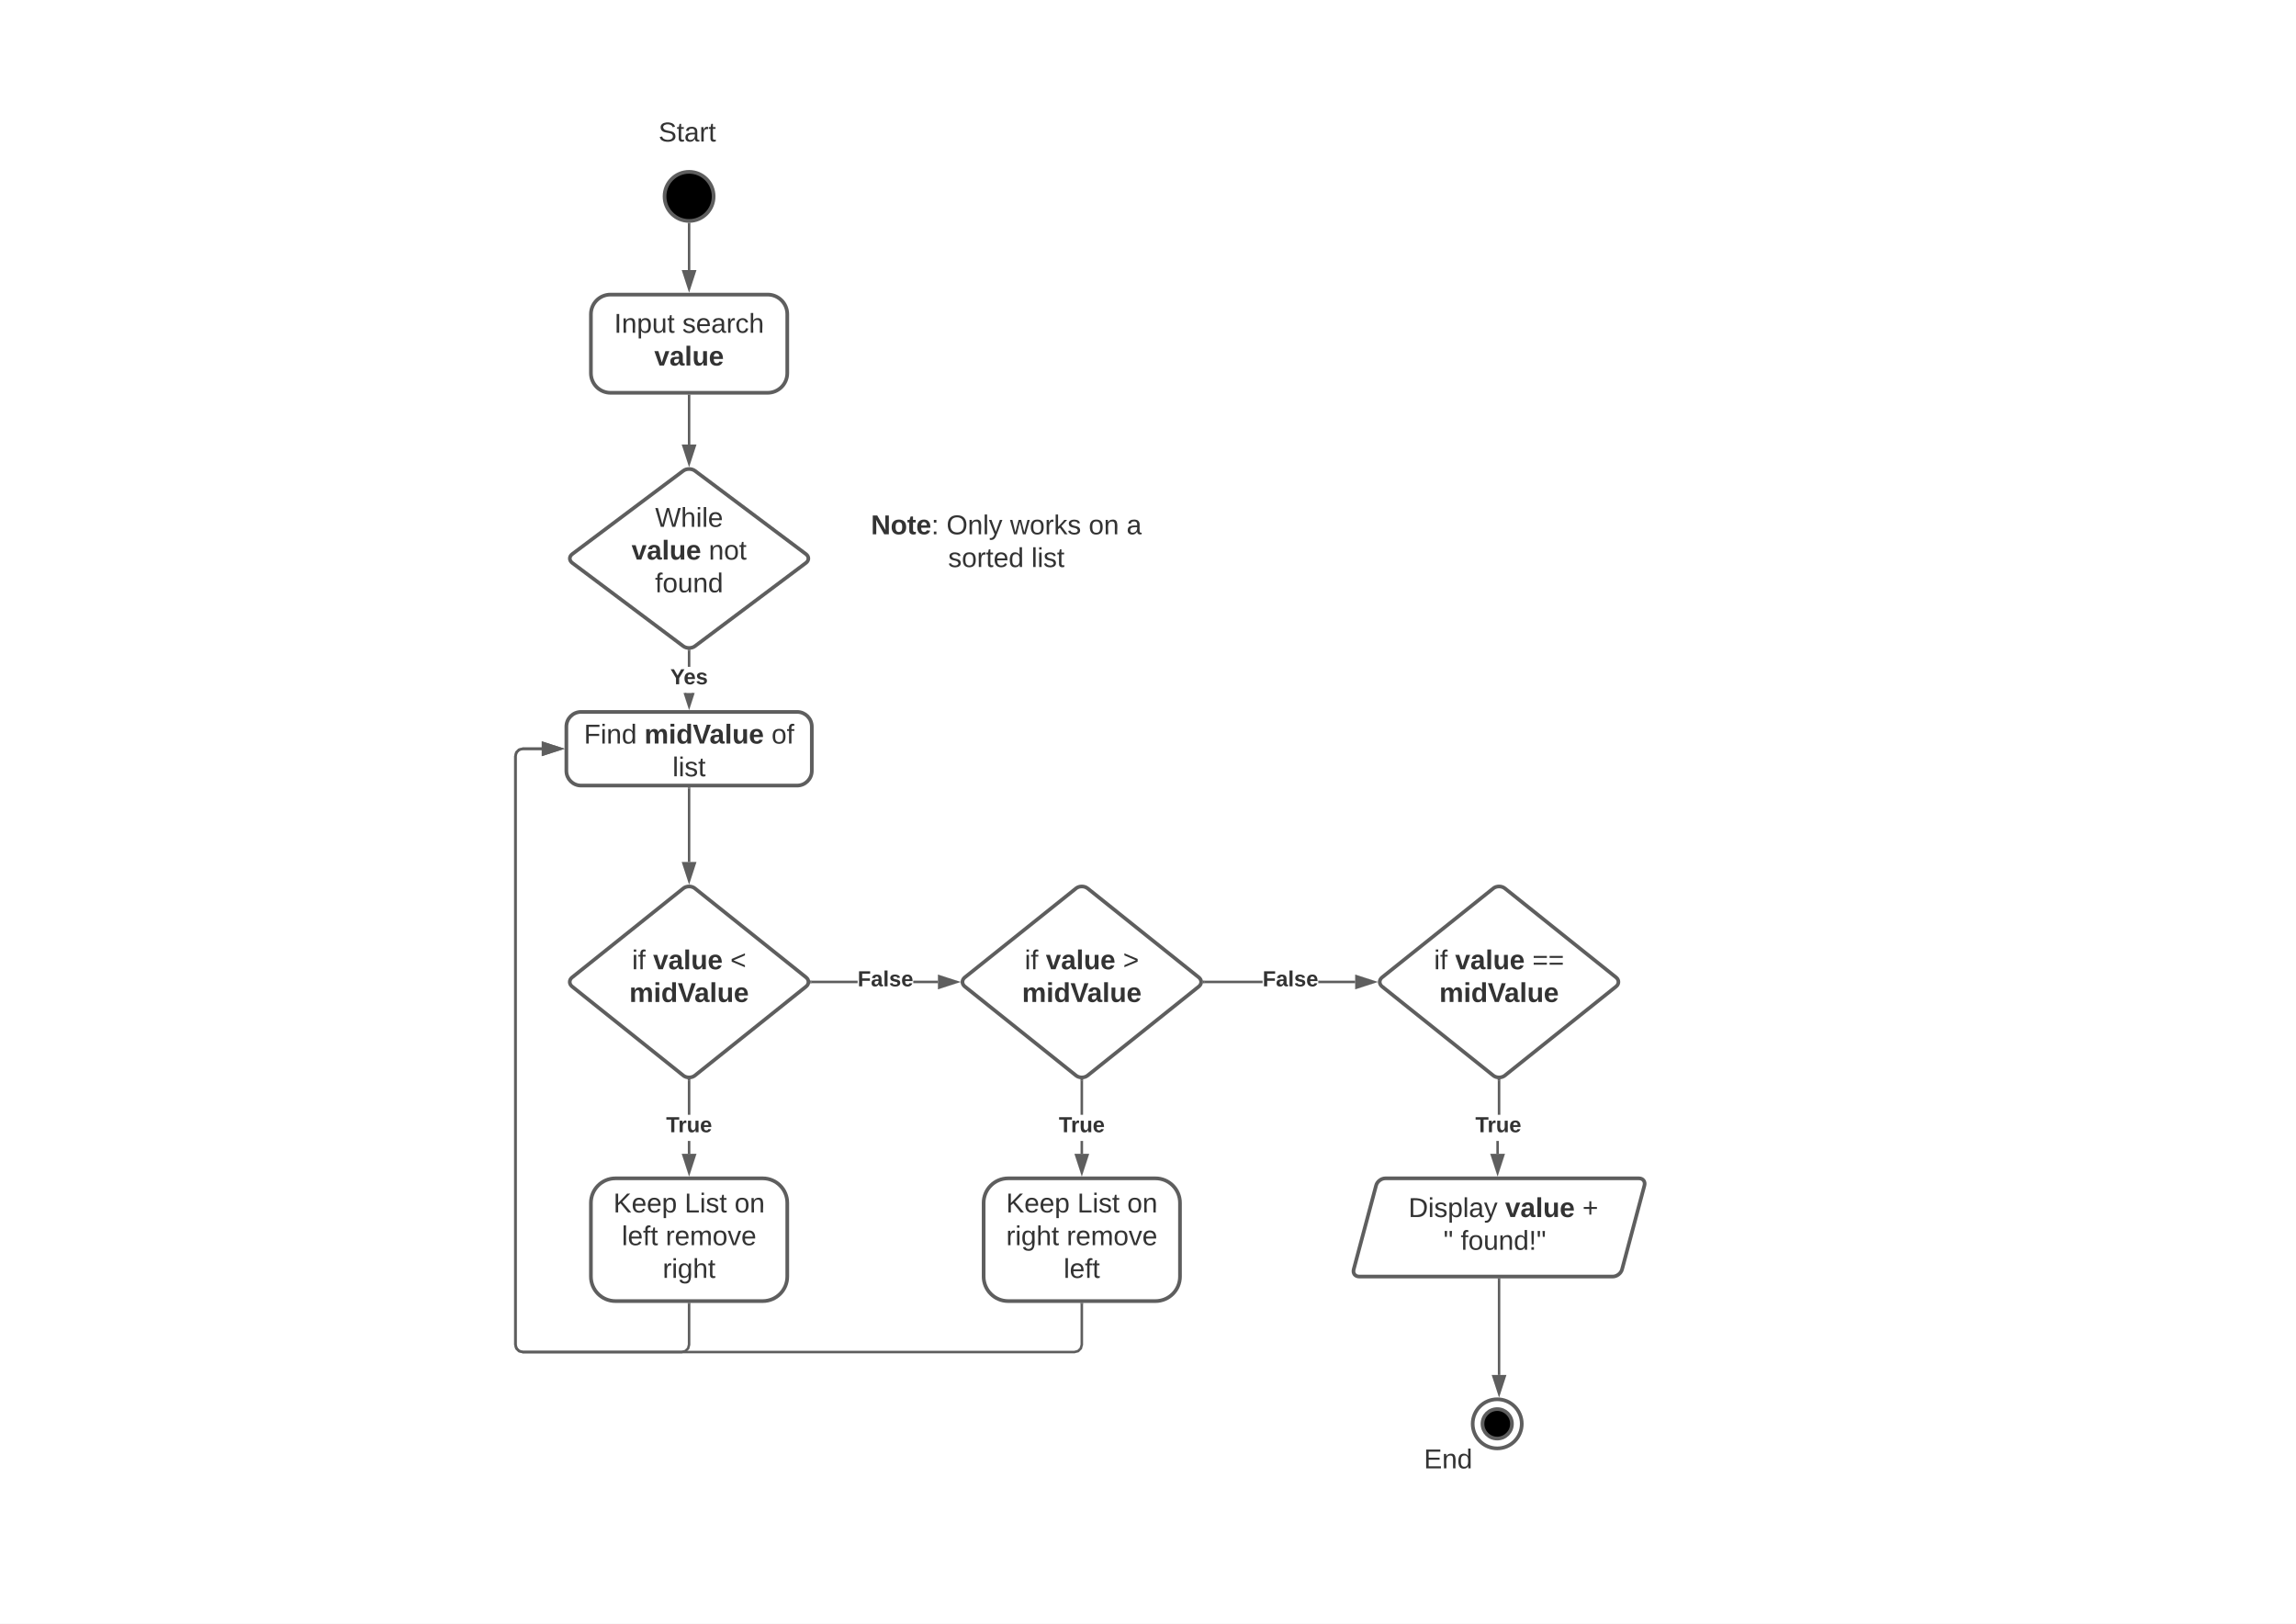
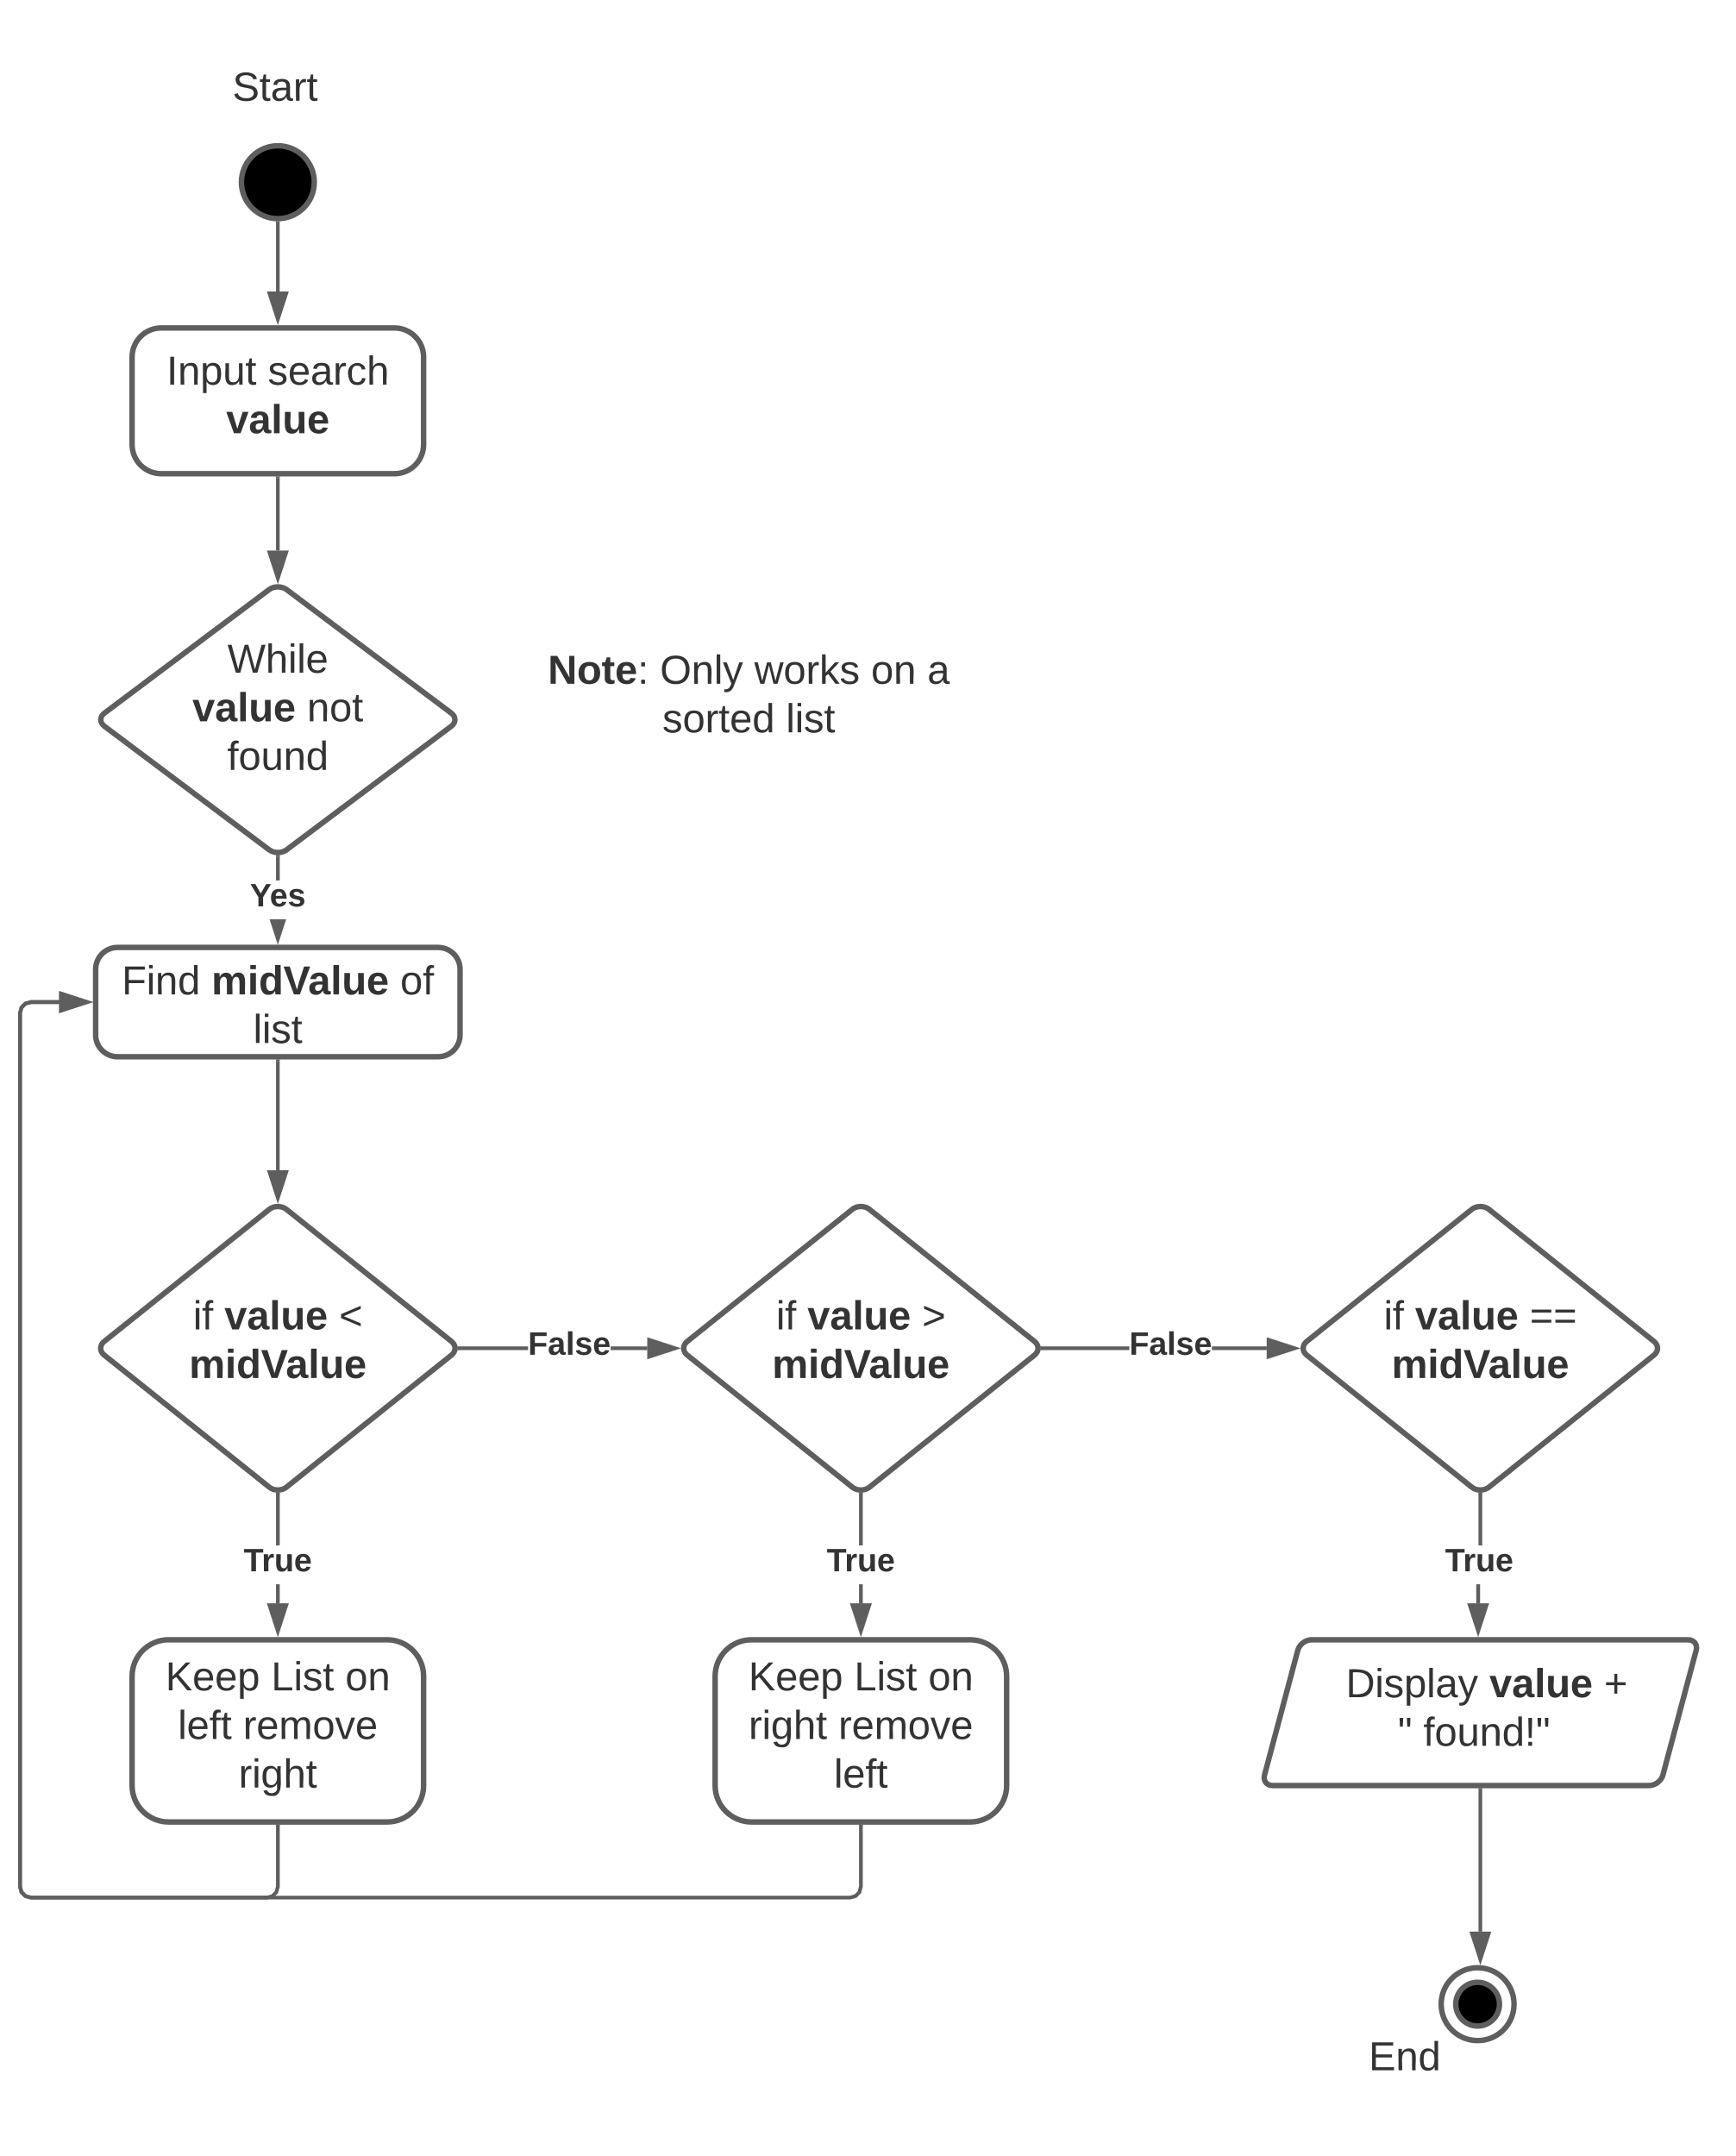
- <svg xmlns="http://www.w3.org/2000/svg" xmlns:ns1="lucid" xmlns:xlink="http://www.w3.org/1999/xlink" width="1870.87" height="1322.83">
-   <g transform="translate(0 0)" ns1:page-tab-id="0_0">
+ <svg xmlns="http://www.w3.org/2000/svg" xmlns:ns1="lucid" xmlns:xlink="http://www.w3.org/1999/xlink" width="952.5" height="1183.33">
+   <g transform="translate(-409 -60)" ns1:page-tab-id="0_0">
    <path d="M0 0h1870.87v1322.83H0z" fill="#fff" />
    <path d="M556.7 383.6c2.65-2 6.95-2 9.6 0l90.4 67.8c2.65 2 2.65 5.2 0 7.2l-90.4 67.8c-2.65 2-6.95 2-9.6 0l-90.4-67.8c-2.65-2-2.65-5.2 0-7.2z" stroke="#5e5e5e" stroke-width="3" fill="#fff" />
    <use xlink:href="#a" transform="matrix(1,0,0,1,466.5,385) translate(67.31981 44.21528)" />
    <use xlink:href="#b" transform="matrix(1,0,0,1,466.5,385) translate(48.12228 70.88194)" />
    <use xlink:href="#c" transform="matrix(1,0,0,1,466.5,385) translate(111.0235 70.88194)" />
    <use xlink:href="#d" transform="matrix(1,0,0,1,466.5,385) translate(67.22722 97.54861)" />
    <path d="M581.5 160c0 11.05-8.95 20-20 20s-20-8.95-20-20 8.95-20 20-20 20 8.95 20 20z" stroke="#5e5e5e" stroke-width="3" />
    <path d="M561.5 322.5v39.67" stroke="#5e5e5e" stroke-width="2" fill="none" />
    <path d="M562.5 322.53h-2v-1.03h2z" stroke="#5e5e5e" stroke-width=".05" fill="#5e5e5e" />
    <path d="M561.5 377.43l-4.64-14.26h9.28z" stroke="#5e5e5e" stroke-width="2" fill="#5e5e5e" />
    <path d="M561.5 182.5V220" stroke="#5e5e5e" stroke-width="2" fill="none" />
    <path d="M561.43 181.5l1.07-.03v1.06h-2v-1.14z" stroke="#5e5e5e" stroke-width=".05" fill="#5e5e5e" />
    <path d="M561.5 235.26L556.86 221h9.28z" stroke="#5e5e5e" stroke-width="2" fill="#5e5e5e" />
    <path d="M497.5 240c-8.84 0-16 7.16-16 16v48c0 8.84 7.16 16 16 16h128c8.84 0 16-7.16 16-16v-48c0-8.84-7.16-16-16-16z" stroke="#5e5e5e" stroke-width="3" fill="#fff" />
    <use xlink:href="#e" transform="matrix(1,0,0,1,489.5,248) translate(10.91975 23.11111)" />
    <use xlink:href="#f" transform="matrix(1,0,0,1,489.5,248) translate(66.47531 23.11111)" />
    <use xlink:href="#g" transform="matrix(1,0,0,1,489.5,248) translate(43.6358 49.77778)" />
    <path d="M556.8 723.75c2.6-2.07 6.8-2.07 9.4 0l90.6 72.5c2.6 2.07 2.6 5.43 0 7.5l-90.6 72.5c-2.6 2.07-6.8 2.07-9.4 0l-90.6-72.5c-2.6-2.07-2.6-5.43 0-7.5z" stroke="#5e5e5e" stroke-width="3" fill="#fff" />
    <use xlink:href="#h" transform="matrix(1,0,0,1,466.5,725) translate(48.46179 64.65278)" />
    <use xlink:href="#b" transform="matrix(1,0,0,1,466.5,725) translate(65.68401 64.65278)" />
    <use xlink:href="#i" transform="matrix(1,0,0,1,466.5,725) translate(128.5852 64.65278)" />
    <use xlink:href="#j" transform="matrix(1,0,0,1,466.5,725) translate(46.3013 91.31944)" />
    <path d="M473.5 580c-6.63 0-12 5.37-12 12v36c0 6.63 5.37 12 12 12h176c6.63 0 12-5.37 12-12v-36c0-6.63-5.37-12-12-12z" stroke="#5e5e5e" stroke-width="3" fill="#fff" />
    <use xlink:href="#k" transform="matrix(1,0,0,1,469.5,588) translate(6.320988 17.77778)" />
    <use xlink:href="#l" transform="matrix(1,0,0,1,469.5,588) translate(55.58025 17.77778)" />
    <use xlink:href="#m" transform="matrix(1,0,0,1,469.5,588) translate(159.1605 17.77778)" />
    <use xlink:href="#n" transform="matrix(1,0,0,1,469.5,588) translate(78.48148 44.44444)" />
    <path d="M562.5 543.25h-2v-12.92h2z" stroke="#5e5e5e" stroke-width=".05" fill="#5e5e5e" />
    <path d="M562.5 529.35v1h-2v-1.04z" fill="#5e5e5e" />
    <path d="M562.52 529.33v1.05h-2.04v-1.1zm-2 1h1.96v-.95l-1.96-.05z" stroke="#5e5e5e" stroke-width=".05" fill="#5e5e5e" />
    <path d="M561.5 575.26l-3.47-10.68h6.94z" fill="#5e5e5e" />
    <path d="M561.5 578.5l-4.52-13.92h2.1l2.42 7.45 2.42-7.45h2.1z" stroke="#5e5e5e" stroke-width=".05" fill="#5e5e5e" />
    <use xlink:href="#o" transform="matrix(1,0,0,1,546.1914,543.248) translate(0 14.22222)" />
    <path d="M698.8 801h-37.58v-2h37.6zm65.48 0h-20.1v-2h20.1z" stroke="#5e5e5e" stroke-width=".05" fill="#5e5e5e" />
    <path d="M661.25 801h-1.16l.2-.63-.27-1.37h1.22z" fill="#5e5e5e" />
    <path d="M661.27 801.02h-1.22l.22-.65-.27-1.4h1.27zm-1.2-2l.25 1.35-.2.6h1.1v-1.95z" stroke="#5e5e5e" stroke-width=".05" fill="#5e5e5e" />
    <path d="M779.54 800l-14.26 4.64v-9.28z" fill="#5e5e5e" />
    <path d="M782.78 800l-18.5 6v-12zm-16.5 3.26L776.3 800l-10.02-3.26z" stroke="#5e5e5e" stroke-width=".05" fill="#5e5e5e" />
    <use xlink:href="#p" transform="matrix(1,0,0,1,698.8086,789.3333) translate(0 14.22222)" />
    <path d="M562.5 940h-2v-10.46h2zm0-31.8h-2v-27.96h2z" stroke="#5e5e5e" stroke-width=".05" fill="#5e5e5e" />
    <path d="M562.38 879.28l.12-.03v1.02h-2v-1.07z" fill="#5e5e5e" />
    <path d="M562.38 879.25l.14-.03v1.07h-2.04v-1.13zm-1.86 1h1.96v-.97l-.1.02-1.86-.07z" stroke="#5e5e5e" stroke-width=".05" fill="#5e5e5e" />
    <path d="M561.5 955.26L556.86 941h9.28z" fill="#5e5e5e" />
    <path d="M561.5 958.5l-6-18.5h12zm-3.26-16.5l3.26 10.03 3.26-10.03z" stroke="#5e5e5e" stroke-width=".05" fill="#5e5e5e" />
    <use xlink:href="#q" transform="matrix(1,0,0,1,542.784,908.2043) translate(0 14.22222)" />
    <path d="M561.5 642.5v59.76" stroke="#5e5e5e" stroke-width="2" fill="none" />
    <path d="M562.5 642.53h-2v-1.03h2z" stroke="#5e5e5e" stroke-width=".05" fill="#5e5e5e" />
    <path d="M561.5 717.52l-4.64-14.26h9.28z" stroke="#5e5e5e" stroke-width="2" fill="#5e5e5e" />
    <path d="M876.8 723.75c2.6-2.07 6.8-2.07 9.4 0l90.6 72.5c2.6 2.07 2.6 5.43 0 7.5l-90.6 72.5c-2.6 2.07-6.8 2.07-9.4 0l-90.6-72.5c-2.6-2.07-2.6-5.43 0-7.5z" stroke="#5e5e5e" stroke-width="3" fill="#fff" />
    <use xlink:href="#h" transform="matrix(1,0,0,1,786.5,725) translate(48.46179 64.65278)" />
    <use xlink:href="#b" transform="matrix(1,0,0,1,786.5,725) translate(65.68401 64.65278)" />
    <use xlink:href="#r" transform="matrix(1,0,0,1,786.5,725) translate(128.5852 64.65278)" />
    <use xlink:href="#j" transform="matrix(1,0,0,1,786.5,725) translate(46.3013 91.31944)" />
    <path d="M1028.8 801h-47.58v-2h47.6zm75.48 0h-30.1v-2h30.1z" stroke="#5e5e5e" stroke-width=".05" fill="#5e5e5e" />
    <path d="M981.25 801h-1.16l.2-.63-.27-1.37h1.22z" fill="#5e5e5e" />
    <path d="M981.27 801.02h-1.22l.22-.65-.27-1.4h1.27zm-1.2-2l.25 1.35-.2.6h1.1v-1.95z" stroke="#5e5e5e" stroke-width=".05" fill="#5e5e5e" />
    <path d="M1119.54 800l-14.26 4.64v-9.28z" fill="#5e5e5e" />
    <path d="M1122.78 800l-18.5 6v-12zm-16.5 3.26l10.03-3.26-10.02-3.26z" stroke="#5e5e5e" stroke-width=".05" fill="#5e5e5e" />
    <use xlink:href="#p" transform="matrix(1,0,0,1,1028.809,789.3333) translate(0 14.22222)" />
    <path d="M1216.8 723.75c2.6-2.07 6.8-2.07 9.4 0l90.6 72.5c2.6 2.07 2.6 5.43 0 7.5l-90.6 72.5c-2.6 2.07-6.8 2.07-9.4 0l-90.6-72.5c-2.6-2.07-2.6-5.43 0-7.5z" stroke="#5e5e5e" stroke-width="3" fill="#fff" />
    <use xlink:href="#h" transform="matrix(1,0,0,1,1126.5,725) translate(41.98031 64.65278)" />
    <use xlink:href="#b" transform="matrix(1,0,0,1,1126.5,725) translate(59.20253 64.65278)" />
    <use xlink:href="#s" transform="matrix(1,0,0,1,1126.5,725) translate(122.1038 64.65278)" />
    <use xlink:href="#j" transform="matrix(1,0,0,1,1126.5,725) translate(46.3013 91.31944)" />
    <path d="M882.5 940h-2v-10.46h2zm0-31.8h-2v-27.96h2z" stroke="#5e5e5e" stroke-width=".05" fill="#5e5e5e" />
    <path d="M882.38 879.28l.12-.03v1.02h-2v-1.07z" fill="#5e5e5e" />
    <path d="M882.38 879.25l.14-.03v1.07h-2.04v-1.13zm-1.86 1h1.96v-.97l-.1.02-1.86-.07z" stroke="#5e5e5e" stroke-width=".05" fill="#5e5e5e" />
    <path d="M881.5 955.26L876.86 941h9.28z" fill="#5e5e5e" />
    <path d="M881.5 958.5l-6-18.5h12zm-3.26-16.5l3.26 10.03 3.26-10.03z" stroke="#5e5e5e" stroke-width=".05" fill="#5e5e5e" />
    <use xlink:href="#q" transform="matrix(1,0,0,1,862.784,908.2043) translate(0 14.22222)" />
    <path d="M1221.3 940h-2v-10.46h2zm1.2-31.8h-2v-27.96h2z" stroke="#5e5e5e" stroke-width=".05" fill="#5e5e5e" />
    <path d="M1222.38 879.28l.12-.03v1.02h-2v-1.07z" fill="#5e5e5e" />
    <path d="M1222.38 879.25l.14-.03v1.07h-2.05v-1.13zm-1.86 1h1.95v-.97l-.1.02-1.84-.07z" stroke="#5e5e5e" stroke-width=".05" fill="#5e5e5e" />
    <path d="M1220.3 955.26l-4.63-14.26h9.27z" fill="#5e5e5e" />
    <path d="M1220.3 958.5l-6-18.5h12zm-3.26-16.5l3.26 10.03 3.26-10.03z" stroke="#5e5e5e" stroke-width=".05" fill="#5e5e5e" />
    <use xlink:href="#q" transform="matrix(1,0,0,1,1202.184,908.2043) translate(0 14.22222)" />
    <path d="M501.5 960c-11.05 0-20 8.95-20 20v60c0 11.05 8.95 20 20 20h120c11.05 0 20-8.95 20-20v-60c0-11.05-8.95-20-20-20z" stroke="#5e5e5e" stroke-width="3" fill="#fff" />
    <use xlink:href="#t" transform="matrix(1,0,0,1,489.5,968) translate(10.30247 19.77778)" />
    <use xlink:href="#u" transform="matrix(1,0,0,1,489.5,968) translate(68.32716 19.77778)" />
    <use xlink:href="#v" transform="matrix(1,0,0,1,489.5,968) translate(109.0062 19.77778)" />
    <use xlink:href="#w" transform="matrix(1,0,0,1,489.5,968) translate(17.15432 46.44444)" />
    <use xlink:href="#x" transform="matrix(1,0,0,1,489.5,968) translate(52.89506 46.44444)" />
    <use xlink:href="#y" transform="matrix(1,0,0,1,489.5,968) translate(50.45679 73.11111)" />
    <path d="M821.5 960c-11.05 0-20 8.95-20 20v60c0 11.05 8.95 20 20 20h120c11.05 0 20-8.95 20-20v-60c0-11.05-8.95-20-20-20z" stroke="#5e5e5e" stroke-width="3" fill="#fff" />
    <use xlink:href="#t" transform="matrix(1,0,0,1,809.5,968) translate(10.30247 19.77778)" />
    <use xlink:href="#u" transform="matrix(1,0,0,1,809.5,968) translate(68.32716 19.77778)" />
    <use xlink:href="#v" transform="matrix(1,0,0,1,809.5,968) translate(109.0062 19.77778)" />
    <use xlink:href="#z" transform="matrix(1,0,0,1,809.5,968) translate(10.39506 46.44444)" />
    <use xlink:href="#x" transform="matrix(1,0,0,1,809.5,968) translate(59.65432 46.44444)" />
    <use xlink:href="#A" transform="matrix(1,0,0,1,809.5,968) translate(57.21605 73.11111)" />
    <path d="M1121.3 965.8c.84-3.2 4.22-5.8 7.53-5.8h206.67c3.3 0 5.3 2.6 4.45 5.8l-18.24 68.4c-.84 3.2-4.22 5.8-7.53 5.8H1107.5c-3.3 0-5.3-2.6-4.45-5.8z" stroke="#5e5e5e" stroke-width="3" fill="#fff" />
    <g>
      <use xlink:href="#B" transform="matrix(1,0,0,1,1106.5,965) translate(41.15932 26.52778)" />
      <use xlink:href="#b" transform="matrix(1,0,0,1,1106.5,965) translate(119.9865 26.52778)" />
      <use xlink:href="#C" transform="matrix(1,0,0,1,1106.5,965) translate(182.8877 26.52778)" />
      <use xlink:href="#D" transform="matrix(1,0,0,1,1106.5,965) translate(69.71488 53.19444)" />
      <use xlink:href="#E" transform="matrix(1,0,0,1,1106.5,965) translate(83.72722 53.19444)" />
    </g>
    <path d="M1240 1160c0 11.05-8.95 20-20 20s-20-8.95-20-20 8.95-20 20-20 20 8.95 20 20z" stroke="#5e5e5e" stroke-width="3" fill="#fff" />
    <path d="M1232 1160c0 6.63-5.37 12-12 12s-12-5.37-12-12 5.37-12 12-12 12 5.37 12 12z" stroke="#5e5e5e" stroke-width="3" />
    <path d="M441.5 611h-15.37l-2.64.7-1.8 1.8-.7 2.63v479.24l.7 2.64 1.8 1.8 2.63.7h449.24l2.64-.7 1.8-1.8.7-2.63v-32.87h2v33.13l-.92 3.42-2.53 2.53-3.42.92H425.87l-3.42-.92-2.53-2.53-.92-3.42V615.87l.92-3.42 2.53-2.53 3.42-.92h15.63z" stroke="#5e5e5e" stroke-width=".05" fill="#5e5e5e" />
    <path d="M882.5 1062.53h-2v-1.03h2z" fill="#5e5e5e" />
    <path d="M882.52 1062.55h-2.04v-1.08h2.04zm-2-1.02v.97h1.96v-.97z" stroke="#5e5e5e" stroke-width=".05" fill="#5e5e5e" />
    <path d="M456.76 610l-14.26 4.64v-9.28z" fill="#5e5e5e" />
    <path d="M460 610l-18.5 6v-12zm-16.5 3.26l10.03-3.26-10.03-3.26z" stroke="#5e5e5e" stroke-width=".05" fill="#5e5e5e" />
    <path d="M441.5 611h-15.37l-2.64.7-1.8 1.8-.7 2.63v479.24l.7 2.64 1.8 1.8 2.63.7h129.24l2.64-.7 1.8-1.8.7-2.63v-32.87h2v33.13l-.92 3.42-2.53 2.53-3.42.92H425.87l-3.42-.92-2.53-2.53-.92-3.42V615.87l.92-3.42 2.53-2.53 3.42-.92h15.63z" stroke="#5e5e5e" stroke-width=".05" fill="#5e5e5e" />
    <path d="M562.5 1062.53h-2v-1.03h2z" fill="#5e5e5e" />
    <path d="M562.52 1062.55h-2.04v-1.08h2.04zm-2-1.02v.97h1.96v-.97z" stroke="#5e5e5e" stroke-width=".05" fill="#5e5e5e" />
    <path d="M456.76 610l-14.26 4.64v-9.28z" fill="#5e5e5e" />
    <path d="M460 610l-18.5 6v-12zm-16.5 3.26l10.03-3.26-10.03-3.26z" stroke="#5e5e5e" stroke-width=".05" fill="#5e5e5e" />
    <path d="M440 86c0-3.3 2.7-6 6-6h228c3.3 0 6 2.7 6 6v48c0 3.3-2.7 6-6 6H446c-3.3 0-6-2.7-6-6z" stroke="#000" stroke-opacity="0" stroke-width="3" fill="#fff" fill-opacity="0" />
    <g>
      <use xlink:href="#F" transform="matrix(1,0,0,1,445,85) translate(91.57407 30.27778)" />
    </g>
    <path d="M1060 1166c0-3.3 2.7-6 6-6h228c3.3 0 6 2.7 6 6v51.33c0 3.32-2.7 6-6 6h-228c-3.3 0-6-2.68-6-6z" stroke="#000" stroke-opacity="0" stroke-width="3" fill="#fff" fill-opacity="0" />
    <g>
      <use xlink:href="#G" transform="matrix(1,0,0,1,1065,1165) translate(95.24691 31.27778)" />
    </g>
    <path d="M1221.5 1042.5v77.67" stroke="#5e5e5e" stroke-width="2" fill="none" />
    <path d="M1222.5 1042.53h-2v-1.03h2z" stroke="#5e5e5e" stroke-width=".05" fill="#5e5e5e" />
    <path d="M1221.5 1135.44l-4.64-14.27h9.28z" stroke="#5e5e5e" stroke-width="2" fill="#5e5e5e" />
    <path d="M700 406c0-3.3 2.7-6 6-6h228c3.3 0 6 2.7 6 6v78c0 3.3-2.7 6-6 6H706c-3.3 0-6-2.7-6-6z" stroke="#000" stroke-opacity="0" stroke-width="3" fill="#fff" fill-opacity="0" />
    <g>
      <use xlink:href="#H" transform="matrix(1,0,0,1,705,405) translate(4.691358 30.27778)" />
      <use xlink:href="#I" transform="matrix(1,0,0,1,705,405) translate(66.23457 30.27778)" />
      <use xlink:href="#J" transform="matrix(1,0,0,1,705,405) translate(118.0247 30.27778)" />
      <use xlink:href="#K" transform="matrix(1,0,0,1,705,405) translate(182.0988 30.27778)" />
      <use xlink:href="#L" transform="matrix(1,0,0,1,705,405) translate(212.963 30.27778)" />
      <use xlink:href="#M" transform="matrix(1,0,0,1,705,405) translate(67.56173 56.94444)" />
      <use xlink:href="#n" transform="matrix(1,0,0,1,705,405) translate(135.4012 56.94444)" />
    </g>
    <defs>
      <path fill="#333" d="M266 0h-40l-56-210L115 0H75L2-248h35L96-30l15-64 43-154h32l59 218 59-218h35" id="N" />
      <path fill="#333" d="M106-169C34-169 62-67 57 0H25v-261h32l-1 103c12-21 28-36 61-36 89 0 53 116 60 194h-32v-121c2-32-8-49-39-48" id="O" />
      <path fill="#333" d="M24-231v-30h32v30H24zM24 0v-190h32V0H24" id="P" />
      <path fill="#333" d="M24 0v-261h32V0H24" id="Q" />
      <path fill="#333" d="M100-194c63 0 86 42 84 106H49c0 40 14 67 53 68 26 1 43-12 49-29l28 8c-11 28-37 45-77 45C44 4 14-33 15-96c1-61 26-98 85-98zm52 81c6-60-76-77-97-28-3 7-6 17-6 28h103" id="R" />
      <g id="a">
        <use transform="matrix(0.0617284,0,0,0.0617284,0,0)" xlink:href="#N" />
        <use transform="matrix(0.0617284,0,0,0.0617284,20.92593,0)" xlink:href="#O" />
        <use transform="matrix(0.0617284,0,0,0.0617284,33.2716,0)" xlink:href="#P" />
        <use transform="matrix(0.0617284,0,0,0.0617284,38.14815,0)" xlink:href="#Q" />
        <use transform="matrix(0.0617284,0,0,0.0617284,43.02469,0)" xlink:href="#R" />
      </g>
      <path fill="#333" d="M128 0H69L1-190h53L99-40l48-150h52" id="S" />
      <path fill="#333" d="M133-34C117-15 103 5 69 4 32 3 11-16 11-54c-1-60 55-63 116-61 1-26-3-47-28-47-18 1-26 9-28 27l-52-2c7-38 36-58 82-57s74 22 75 68l1 82c-1 14 12 18 25 15v27c-30 8-71 5-69-32zm-48 3c29 0 43-24 42-57-32 0-66-3-65 30 0 17 8 27 23 27" id="T" />
      <path fill="#333" d="M25 0v-261h50V0H25" id="U" />
      <path fill="#333" d="M85 4C-2 5 27-109 22-190h50c7 57-23 150 33 157 60-5 35-97 40-157h50l1 190h-47c-2-12 1-28-3-38-12 25-28 42-61 42" id="V" />
      <path fill="#333" d="M185-48c-13 30-37 53-82 52C43 2 14-33 14-96s30-98 90-98c62 0 83 45 84 108H66c0 31 8 55 39 56 18 0 30-7 34-22zm-45-69c5-46-57-63-70-21-2 6-4 13-4 21h74" id="W" />
      <g id="b">
        <use transform="matrix(0.0617284,0,0,0.0617284,0,0)" xlink:href="#S" />
        <use transform="matrix(0.0617284,0,0,0.0617284,12.34568,0)" xlink:href="#T" />
        <use transform="matrix(0.0617284,0,0,0.0617284,24.69136,0)" xlink:href="#U" />
        <use transform="matrix(0.0617284,0,0,0.0617284,30.8642,0)" xlink:href="#V" />
        <use transform="matrix(0.0617284,0,0,0.0617284,44.38272,0)" xlink:href="#W" />
      </g>
      <path fill="#333" d="M117-194c89-4 53 116 60 194h-32v-121c0-31-8-49-39-48C34-167 62-67 57 0H25l-1-190h30c1 10-1 24 2 32 11-22 29-35 61-36" id="X" />
      <path fill="#333" d="M100-194c62-1 85 37 85 99 1 63-27 99-86 99S16-35 15-95c0-66 28-99 85-99zM99-20c44 1 53-31 53-75 0-43-8-75-51-75s-53 32-53 75 10 74 51 75" id="Y" />
      <path fill="#333" d="M59-47c-2 24 18 29 38 22v24C64 9 27 4 27-40v-127H5v-23h24l9-43h21v43h35v23H59v120" id="Z" />
      <g id="c">
        <use transform="matrix(0.0617284,0,0,0.0617284,0,0)" xlink:href="#X" />
        <use transform="matrix(0.0617284,0,0,0.0617284,12.34568,0)" xlink:href="#Y" />
        <use transform="matrix(0.0617284,0,0,0.0617284,24.69136,0)" xlink:href="#Z" />
      </g>
      <path fill="#333" d="M101-234c-31-9-42 10-38 44h38v23H63V0H32v-167H5v-23h27c-7-52 17-82 69-68v24" id="aa" />
      <path fill="#333" d="M84 4C-5 8 30-112 23-190h32v120c0 31 7 50 39 49 72-2 45-101 50-169h31l1 190h-30c-1-10 1-25-2-33-11 22-28 36-60 37" id="ab" />
      <path fill="#333" d="M85-194c31 0 48 13 60 33l-1-100h32l1 261h-30c-2-10 0-23-3-31C134-8 116 4 85 4 32 4 16-35 15-94c0-66 23-100 70-100zm9 24c-40 0-46 34-46 75 0 40 6 74 45 74 42 0 51-32 51-76 0-42-9-74-50-73" id="ac" />
      <g id="d">
        <use transform="matrix(0.0617284,0,0,0.0617284,0,0)" xlink:href="#aa" />
        <use transform="matrix(0.0617284,0,0,0.0617284,6.17284,0)" xlink:href="#Y" />
        <use transform="matrix(0.0617284,0,0,0.0617284,18.51852,0)" xlink:href="#ab" />
        <use transform="matrix(0.0617284,0,0,0.0617284,30.8642,0)" xlink:href="#X" />
        <use transform="matrix(0.0617284,0,0,0.0617284,43.20988,0)" xlink:href="#ac" />
      </g>
      <path fill="#333" d="M33 0v-248h34V0H33" id="ad" />
      <path fill="#333" d="M115-194c55 1 70 41 70 98S169 2 115 4C84 4 66-9 55-30l1 105H24l-1-265h31l2 30c10-21 28-34 59-34zm-8 174c40 0 45-34 45-75s-6-73-45-74c-42 0-51 32-51 76 0 43 10 73 51 73" id="ae" />
      <g id="e">
        <use transform="matrix(0.0617284,0,0,0.0617284,0,0)" xlink:href="#ad" />
        <use transform="matrix(0.0617284,0,0,0.0617284,6.17284,0)" xlink:href="#X" />
        <use transform="matrix(0.0617284,0,0,0.0617284,18.51852,0)" xlink:href="#ae" />
        <use transform="matrix(0.0617284,0,0,0.0617284,30.8642,0)" xlink:href="#ab" />
        <use transform="matrix(0.0617284,0,0,0.0617284,43.20988,0)" xlink:href="#Z" />
      </g>
      <path fill="#333" d="M135-143c-3-34-86-38-87 0 15 53 115 12 119 90S17 21 10-45l28-5c4 36 97 45 98 0-10-56-113-15-118-90-4-57 82-63 122-42 12 7 21 19 24 35" id="af" />
      <path fill="#333" d="M141-36C126-15 110 5 73 4 37 3 15-17 15-53c-1-64 63-63 125-63 3-35-9-54-41-54-24 1-41 7-42 31l-33-3c5-37 33-52 76-52 45 0 72 20 72 64v82c-1 20 7 32 28 27v20c-31 9-61-2-59-35zM48-53c0 20 12 33 32 33 41-3 63-29 60-74-43 2-92-5-92 41" id="ag" />
      <path fill="#333" d="M114-163C36-179 61-72 57 0H25l-1-190h30c1 12-1 29 2 39 6-27 23-49 58-41v29" id="ah" />
      <path fill="#333" d="M96-169c-40 0-48 33-48 73s9 75 48 75c24 0 41-14 43-38l32 2c-6 37-31 61-74 61-59 0-76-41-82-99-10-93 101-131 147-64 4 7 5 14 7 22l-32 3c-4-21-16-35-41-35" id="ai" />
      <g id="f">
        <use transform="matrix(0.0617284,0,0,0.0617284,0,0)" xlink:href="#af" />
        <use transform="matrix(0.0617284,0,0,0.0617284,11.11111,0)" xlink:href="#R" />
        <use transform="matrix(0.0617284,0,0,0.0617284,23.45679,0)" xlink:href="#ag" />
        <use transform="matrix(0.0617284,0,0,0.0617284,35.80247,0)" xlink:href="#ah" />
        <use transform="matrix(0.0617284,0,0,0.0617284,43.14815,0)" xlink:href="#ai" />
        <use transform="matrix(0.0617284,0,0,0.0617284,54.25926,0)" xlink:href="#O" />
      </g>
      <g id="g">
        <use transform="matrix(0.0617284,0,0,0.0617284,0,0)" xlink:href="#S" />
        <use transform="matrix(0.0617284,0,0,0.0617284,12.34568,0)" xlink:href="#T" />
        <use transform="matrix(0.0617284,0,0,0.0617284,24.69136,0)" xlink:href="#U" />
        <use transform="matrix(0.0617284,0,0,0.0617284,30.8642,0)" xlink:href="#V" />
        <use transform="matrix(0.0617284,0,0,0.0617284,44.38272,0)" xlink:href="#W" />
      </g>
      <g id="h">
        <use transform="matrix(0.0617284,0,0,0.0617284,0,0)" xlink:href="#P" />
        <use transform="matrix(0.0617284,0,0,0.0617284,4.876543,0)" xlink:href="#aa" />
      </g>
      <path fill="#333" d="M18-100v-36l175-74v27L42-118l151 64v27" id="aj" />
      <use transform="matrix(0.0617284,0,0,0.0617284,0,0)" xlink:href="#aj" id="i" />
      <path fill="#333" d="M220-157c-53 9-28 100-34 157h-49v-107c1-27-5-49-29-50C55-147 81-57 75 0H25l-1-190h47c2 12-1 28 3 38 10-53 101-56 108 0 13-22 24-43 59-42 82 1 51 116 57 194h-49v-107c-1-25-5-48-29-50" id="ak" />
      <path fill="#333" d="M25-224v-37h50v37H25zM25 0v-190h50V0H25" id="al" />
      <path fill="#333" d="M88-194c31-1 46 15 58 34l-1-101h50l1 261h-48c-2-10 0-23-3-31C134-8 116 4 84 4 32 4 16-41 15-95c0-56 19-97 73-99zm17 164c33 0 40-30 41-66 1-37-9-64-41-64s-38 30-39 65c0 43 13 65 39 65" id="am" />
      <path fill="#333" d="M147 0H94L2-248h55l64 206c17-72 42-137 63-206h54" id="an" />
      <g id="j">
        <use transform="matrix(0.0617284,0,0,0.0617284,0,0)" xlink:href="#ak" />
        <use transform="matrix(0.0617284,0,0,0.0617284,19.75309,0)" xlink:href="#al" />
        <use transform="matrix(0.0617284,0,0,0.0617284,25.92593,0)" xlink:href="#am" />
        <use transform="matrix(0.0617284,0,0,0.0617284,39.44444,0)" xlink:href="#an" />
        <use transform="matrix(0.0617284,0,0,0.0617284,53.02469,0)" xlink:href="#T" />
        <use transform="matrix(0.0617284,0,0,0.0617284,65.37037,0)" xlink:href="#U" />
        <use transform="matrix(0.0617284,0,0,0.0617284,71.54321,0)" xlink:href="#V" />
        <use transform="matrix(0.0617284,0,0,0.0617284,85.06173,0)" xlink:href="#W" />
      </g>
      <path fill="#333" d="M63-220v92h138v28H63V0H30v-248h175v28H63" id="ao" />
      <g id="k">
        <use transform="matrix(0.0617284,0,0,0.0617284,0,0)" xlink:href="#ao" />
        <use transform="matrix(0.0617284,0,0,0.0617284,13.51852,0)" xlink:href="#P" />
        <use transform="matrix(0.0617284,0,0,0.0617284,18.39506,0)" xlink:href="#X" />
        <use transform="matrix(0.0617284,0,0,0.0617284,30.74074,0)" xlink:href="#ac" />
      </g>
      <g id="l">
        <use transform="matrix(0.0617284,0,0,0.0617284,0,0)" xlink:href="#ak" />
        <use transform="matrix(0.0617284,0,0,0.0617284,19.75309,0)" xlink:href="#al" />
        <use transform="matrix(0.0617284,0,0,0.0617284,25.92593,0)" xlink:href="#am" />
        <use transform="matrix(0.0617284,0,0,0.0617284,39.44444,0)" xlink:href="#an" />
        <use transform="matrix(0.0617284,0,0,0.0617284,53.02469,0)" xlink:href="#T" />
        <use transform="matrix(0.0617284,0,0,0.0617284,65.37037,0)" xlink:href="#U" />
        <use transform="matrix(0.0617284,0,0,0.0617284,71.54321,0)" xlink:href="#V" />
        <use transform="matrix(0.0617284,0,0,0.0617284,85.06173,0)" xlink:href="#W" />
      </g>
      <g id="m">
        <use transform="matrix(0.0617284,0,0,0.0617284,0,0)" xlink:href="#Y" />
        <use transform="matrix(0.0617284,0,0,0.0617284,12.34568,0)" xlink:href="#aa" />
      </g>
      <g id="n">
        <use transform="matrix(0.0617284,0,0,0.0617284,0,0)" xlink:href="#Q" />
        <use transform="matrix(0.0617284,0,0,0.0617284,4.876543,0)" xlink:href="#P" />
        <use transform="matrix(0.0617284,0,0,0.0617284,9.753086,0)" xlink:href="#af" />
        <use transform="matrix(0.0617284,0,0,0.0617284,20.8642,0)" xlink:href="#Z" />
      </g>
      <path fill="#333" d="M146-102V0H94v-102L6-248h54l60 105 60-105h54" id="ap" />
      <path fill="#333" d="M137-138c1-29-70-34-71-4 15 46 118 7 119 86 1 83-164 76-172 9l43-7c4 19 20 25 44 25 33 8 57-30 24-41C81-84 22-81 20-136c-2-80 154-74 161-7" id="aq" />
      <g id="o">
        <use transform="matrix(0.04938272,0,0,0.04938272,0,0)" xlink:href="#ap" />
        <use transform="matrix(0.04938272,0,0,0.04938272,10.8642,0)" xlink:href="#W" />
        <use transform="matrix(0.04938272,0,0,0.04938272,20.74074,0)" xlink:href="#aq" />
      </g>
      <path fill="#333" d="M76-208v77h127v40H76V0H24v-248h183v40H76" id="ar" />
      <g id="p">
        <use transform="matrix(0.04938272,0,0,0.04938272,0,0)" xlink:href="#ar" />
        <use transform="matrix(0.04938272,0,0,0.04938272,10.81481,0)" xlink:href="#T" />
        <use transform="matrix(0.04938272,0,0,0.04938272,20.69136,0)" xlink:href="#U" />
        <use transform="matrix(0.04938272,0,0,0.04938272,25.62963,0)" xlink:href="#aq" />
        <use transform="matrix(0.04938272,0,0,0.04938272,35.50617,0)" xlink:href="#W" />
      </g>
      <path fill="#333" d="M136-208V0H84v-208H4v-40h212v40h-80" id="as" />
      <path fill="#333" d="M135-150c-39-12-60 13-60 57V0H25l-1-190h47c2 13-1 29 3 40 6-28 27-53 61-41v41" id="at" />
      <g id="q">
        <use transform="matrix(0.04938272,0,0,0.04938272,0,0)" xlink:href="#as" />
        <use transform="matrix(0.04938272,0,0,0.04938272,9.82716,0)" xlink:href="#at" />
        <use transform="matrix(0.04938272,0,0,0.04938272,16.74074,0)" xlink:href="#V" />
        <use transform="matrix(0.04938272,0,0,0.04938272,27.55556,0)" xlink:href="#W" />
      </g>
      <path fill="#333" d="M18-27v-27l151-64-151-65v-27l175 74v36" id="au" />
      <use transform="matrix(0.0617284,0,0,0.0617284,0,0)" xlink:href="#au" id="r" />
      <path fill="#333" d="M18-150v-26h174v26H18zm0 90v-26h174v26H18" id="av" />
      <g id="s">
        <use transform="matrix(0.0617284,0,0,0.0617284,0,0)" xlink:href="#av" />
        <use transform="matrix(0.0617284,0,0,0.0617284,12.96296,0)" xlink:href="#av" />
      </g>
      <path fill="#333" d="M194 0L95-120 63-95V0H30v-248h33v124l119-124h40L117-140 236 0h-42" id="aw" />
      <g id="t">
        <use transform="matrix(0.0617284,0,0,0.0617284,0,0)" xlink:href="#aw" />
        <use transform="matrix(0.0617284,0,0,0.0617284,14.81481,0)" xlink:href="#R" />
        <use transform="matrix(0.0617284,0,0,0.0617284,27.16049,0)" xlink:href="#R" />
        <use transform="matrix(0.0617284,0,0,0.0617284,39.50617,0)" xlink:href="#ae" />
      </g>
      <path fill="#333" d="M30 0v-248h33v221h125V0H30" id="ax" />
      <g id="u">
        <use transform="matrix(0.0617284,0,0,0.0617284,0,0)" xlink:href="#ax" />
        <use transform="matrix(0.0617284,0,0,0.0617284,12.34568,0)" xlink:href="#P" />
        <use transform="matrix(0.0617284,0,0,0.0617284,17.22222,0)" xlink:href="#af" />
        <use transform="matrix(0.0617284,0,0,0.0617284,28.33333,0)" xlink:href="#Z" />
      </g>
      <g id="v">
        <use transform="matrix(0.0617284,0,0,0.0617284,0,0)" xlink:href="#Y" />
        <use transform="matrix(0.0617284,0,0,0.0617284,12.34568,0)" xlink:href="#X" />
      </g>
      <g id="w">
        <use transform="matrix(0.0617284,0,0,0.0617284,0,0)" xlink:href="#Q" />
        <use transform="matrix(0.0617284,0,0,0.0617284,4.876543,0)" xlink:href="#R" />
        <use transform="matrix(0.0617284,0,0,0.0617284,17.22222,0)" xlink:href="#aa" />
        <use transform="matrix(0.0617284,0,0,0.0617284,23.39506,0)" xlink:href="#Z" />
      </g>
      <path fill="#333" d="M210-169c-67 3-38 105-44 169h-31v-121c0-29-5-50-35-48C34-165 62-65 56 0H25l-1-190h30c1 10-1 24 2 32 10-44 99-50 107 0 11-21 27-35 58-36 85-2 47 119 55 194h-31v-121c0-29-5-49-35-48" id="ay" />
      <path fill="#333" d="M108 0H70L1-190h34L89-25l56-165h34" id="az" />
      <g id="x">
        <use transform="matrix(0.0617284,0,0,0.0617284,0,0)" xlink:href="#ah" />
        <use transform="matrix(0.0617284,0,0,0.0617284,7.345679,0)" xlink:href="#R" />
        <use transform="matrix(0.0617284,0,0,0.0617284,19.69136,0)" xlink:href="#ay" />
        <use transform="matrix(0.0617284,0,0,0.0617284,38.14815,0)" xlink:href="#Y" />
        <use transform="matrix(0.0617284,0,0,0.0617284,50.49383,0)" xlink:href="#az" />
        <use transform="matrix(0.0617284,0,0,0.0617284,61.60494,0)" xlink:href="#R" />
      </g>
      <path fill="#333" d="M177-190C167-65 218 103 67 71c-23-6-38-20-44-43l32-5c15 47 100 32 89-28v-30C133-14 115 1 83 1 29 1 15-40 15-95c0-56 16-97 71-98 29-1 48 16 59 35 1-10 0-23 2-32h30zM94-22c36 0 50-32 50-73 0-42-14-75-50-75-39 0-46 34-46 75s6 73 46 73" id="aA" />
      <g id="y">
        <use transform="matrix(0.0617284,0,0,0.0617284,0,0)" xlink:href="#ah" />
        <use transform="matrix(0.0617284,0,0,0.0617284,7.345679,0)" xlink:href="#P" />
        <use transform="matrix(0.0617284,0,0,0.0617284,12.22222,0)" xlink:href="#aA" />
        <use transform="matrix(0.0617284,0,0,0.0617284,24.5679,0)" xlink:href="#O" />
        <use transform="matrix(0.0617284,0,0,0.0617284,36.91358,0)" xlink:href="#Z" />
      </g>
      <g id="z">
        <use transform="matrix(0.0617284,0,0,0.0617284,0,0)" xlink:href="#ah" />
        <use transform="matrix(0.0617284,0,0,0.0617284,7.345679,0)" xlink:href="#P" />
        <use transform="matrix(0.0617284,0,0,0.0617284,12.22222,0)" xlink:href="#aA" />
        <use transform="matrix(0.0617284,0,0,0.0617284,24.5679,0)" xlink:href="#O" />
        <use transform="matrix(0.0617284,0,0,0.0617284,36.91358,0)" xlink:href="#Z" />
      </g>
      <g id="A">
        <use transform="matrix(0.0617284,0,0,0.0617284,0,0)" xlink:href="#Q" />
        <use transform="matrix(0.0617284,0,0,0.0617284,4.876543,0)" xlink:href="#R" />
        <use transform="matrix(0.0617284,0,0,0.0617284,17.22222,0)" xlink:href="#aa" />
        <use transform="matrix(0.0617284,0,0,0.0617284,23.39506,0)" xlink:href="#Z" />
      </g>
      <path fill="#333" d="M30-248c118-7 216 8 213 122C240-48 200 0 122 0H30v-248zM63-27c89 8 146-16 146-99s-60-101-146-95v194" id="aB" />
      <path fill="#333" d="M179-190L93 31C79 59 56 82 12 73V49c39 6 53-20 64-50L1-190h34L92-34l54-156h33" id="aC" />
      <g id="B">
        <use transform="matrix(0.0617284,0,0,0.0617284,0,0)" xlink:href="#aB" />
        <use transform="matrix(0.0617284,0,0,0.0617284,15.98765,0)" xlink:href="#P" />
        <use transform="matrix(0.0617284,0,0,0.0617284,20.8642,0)" xlink:href="#af" />
        <use transform="matrix(0.0617284,0,0,0.0617284,31.97531,0)" xlink:href="#ae" />
        <use transform="matrix(0.0617284,0,0,0.0617284,44.32099,0)" xlink:href="#Q" />
        <use transform="matrix(0.0617284,0,0,0.0617284,49.19753,0)" xlink:href="#ag" />
        <use transform="matrix(0.0617284,0,0,0.0617284,61.54321,0)" xlink:href="#aC" />
      </g>
      <path fill="#333" d="M118-107v75H92v-75H18v-26h74v-75h26v75h74v26h-74" id="aD" />
      <use transform="matrix(0.0617284,0,0,0.0617284,0,0)" xlink:href="#aD" id="C" />
      <path fill="#333" d="M109-170H84l-4-78h32zm-65 0H19l-4-78h33" id="aE" />
      <use transform="matrix(0.0617284,0,0,0.0617284,0,0)" xlink:href="#aE" id="D" />
      <path fill="#333" d="M63-70H37l-4-178h34zM33 0v-35h34V0H33" id="aF" />
      <g id="E">
        <use transform="matrix(0.0617284,0,0,0.0617284,0,0)" xlink:href="#aa" />
        <use transform="matrix(0.0617284,0,0,0.0617284,6.17284,0)" xlink:href="#Y" />
        <use transform="matrix(0.0617284,0,0,0.0617284,18.51852,0)" xlink:href="#ab" />
        <use transform="matrix(0.0617284,0,0,0.0617284,30.8642,0)" xlink:href="#X" />
        <use transform="matrix(0.0617284,0,0,0.0617284,43.20988,0)" xlink:href="#ac" />
        <use transform="matrix(0.0617284,0,0,0.0617284,55.55556,0)" xlink:href="#aF" />
        <use transform="matrix(0.0617284,0,0,0.0617284,61.7284,0)" xlink:href="#aE" />
      </g>
      <path fill="#333" d="M185-189c-5-48-123-54-124 2 14 75 158 14 163 119 3 78-121 87-175 55-17-10-28-26-33-46l33-7c5 56 141 63 141-1 0-78-155-14-162-118-5-82 145-84 179-34 5 7 8 16 11 25" id="aG" />
      <g id="F">
        <use transform="matrix(0.0617284,0,0,0.0617284,0,0)" xlink:href="#aG" />
        <use transform="matrix(0.0617284,0,0,0.0617284,14.81481,0)" xlink:href="#Z" />
        <use transform="matrix(0.0617284,0,0,0.0617284,20.98765,0)" xlink:href="#ag" />
        <use transform="matrix(0.0617284,0,0,0.0617284,33.33333,0)" xlink:href="#ah" />
        <use transform="matrix(0.0617284,0,0,0.0617284,40.67901,0)" xlink:href="#Z" />
      </g>
      <path fill="#333" d="M30 0v-248h187v28H63v79h144v27H63v87h162V0H30" id="aH" />
      <g id="G">
        <use transform="matrix(0.0617284,0,0,0.0617284,0,0)" xlink:href="#aH" />
        <use transform="matrix(0.0617284,0,0,0.0617284,14.81481,0)" xlink:href="#X" />
        <use transform="matrix(0.0617284,0,0,0.0617284,27.16049,0)" xlink:href="#ac" />
      </g>
      <path fill="#333" d="M175 0L67-191c6 58 2 128 3 191H24v-248h59L193-55c-6-58-2-129-3-193h46V0h-61" id="aI" />
      <path fill="#333" d="M110-194c64 0 96 36 96 99 0 64-35 99-97 99-61 0-95-36-95-99 0-62 34-99 96-99zm-1 164c35 0 45-28 45-65 0-40-10-65-43-65-34 0-45 26-45 65 0 36 10 65 43 65" id="aJ" />
      <path fill="#333" d="M115-3C79 11 28 4 28-45v-112H4v-33h27l15-45h31v45h36v33H77v99c-1 23 16 31 38 25v30" id="aK" />
      <path fill="#333" d="M33-154v-36h34v36H33zM33 0v-36h34V0H33" id="aL" />
      <g id="H">
        <use transform="matrix(0.0617284,0,0,0.0617284,0,0)" xlink:href="#aI" />
        <use transform="matrix(0.0617284,0,0,0.0617284,15.98765,0)" xlink:href="#aJ" />
        <use transform="matrix(0.0617284,0,0,0.0617284,29.50617,0)" xlink:href="#aK" />
        <use transform="matrix(0.0617284,0,0,0.0617284,36.85185,0)" xlink:href="#W" />
        <use transform="matrix(0.0617284,0,0,0.0617284,49.19753,0)" xlink:href="#aL" />
      </g>
      <path fill="#333" d="M140-251c81 0 123 46 123 126C263-46 219 4 140 4 59 4 17-45 17-125s42-126 123-126zm0 227c63 0 89-41 89-101s-29-99-89-99c-61 0-89 39-89 99S79-25 140-24" id="aM" />
      <g id="I">
        <use transform="matrix(0.0617284,0,0,0.0617284,0,0)" xlink:href="#aM" />
        <use transform="matrix(0.0617284,0,0,0.0617284,17.28395,0)" xlink:href="#X" />
        <use transform="matrix(0.0617284,0,0,0.0617284,29.62963,0)" xlink:href="#Q" />
        <use transform="matrix(0.0617284,0,0,0.0617284,34.50617,0)" xlink:href="#aC" />
      </g>
      <path fill="#333" d="M206 0h-36l-40-164L89 0H53L-1-190h32L70-26l43-164h34l41 164 42-164h31" id="aN" />
      <path fill="#333" d="M143 0L79-87 56-68V0H24v-261h32v163l83-92h37l-77 82L181 0h-38" id="aO" />
      <g id="J">
        <use transform="matrix(0.0617284,0,0,0.0617284,0,0)" xlink:href="#aN" />
        <use transform="matrix(0.0617284,0,0,0.0617284,15.98765,0)" xlink:href="#Y" />
        <use transform="matrix(0.0617284,0,0,0.0617284,28.33333,0)" xlink:href="#ah" />
        <use transform="matrix(0.0617284,0,0,0.0617284,35.67901,0)" xlink:href="#aO" />
        <use transform="matrix(0.0617284,0,0,0.0617284,46.79012,0)" xlink:href="#af" />
      </g>
      <g id="K">
        <use transform="matrix(0.0617284,0,0,0.0617284,0,0)" xlink:href="#Y" />
        <use transform="matrix(0.0617284,0,0,0.0617284,12.34568,0)" xlink:href="#X" />
      </g>
      <use transform="matrix(0.0617284,0,0,0.0617284,0,0)" xlink:href="#ag" id="L" />
      <g id="M">
        <use transform="matrix(0.0617284,0,0,0.0617284,0,0)" xlink:href="#af" />
        <use transform="matrix(0.0617284,0,0,0.0617284,11.11111,0)" xlink:href="#Y" />
        <use transform="matrix(0.0617284,0,0,0.0617284,23.45679,0)" xlink:href="#ah" />
        <use transform="matrix(0.0617284,0,0,0.0617284,30.80247,0)" xlink:href="#Z" />
        <use transform="matrix(0.0617284,0,0,0.0617284,36.97531,0)" xlink:href="#R" />
        <use transform="matrix(0.0617284,0,0,0.0617284,49.32099,0)" xlink:href="#ac" />
      </g>
    </defs>
  </g>
</svg>
